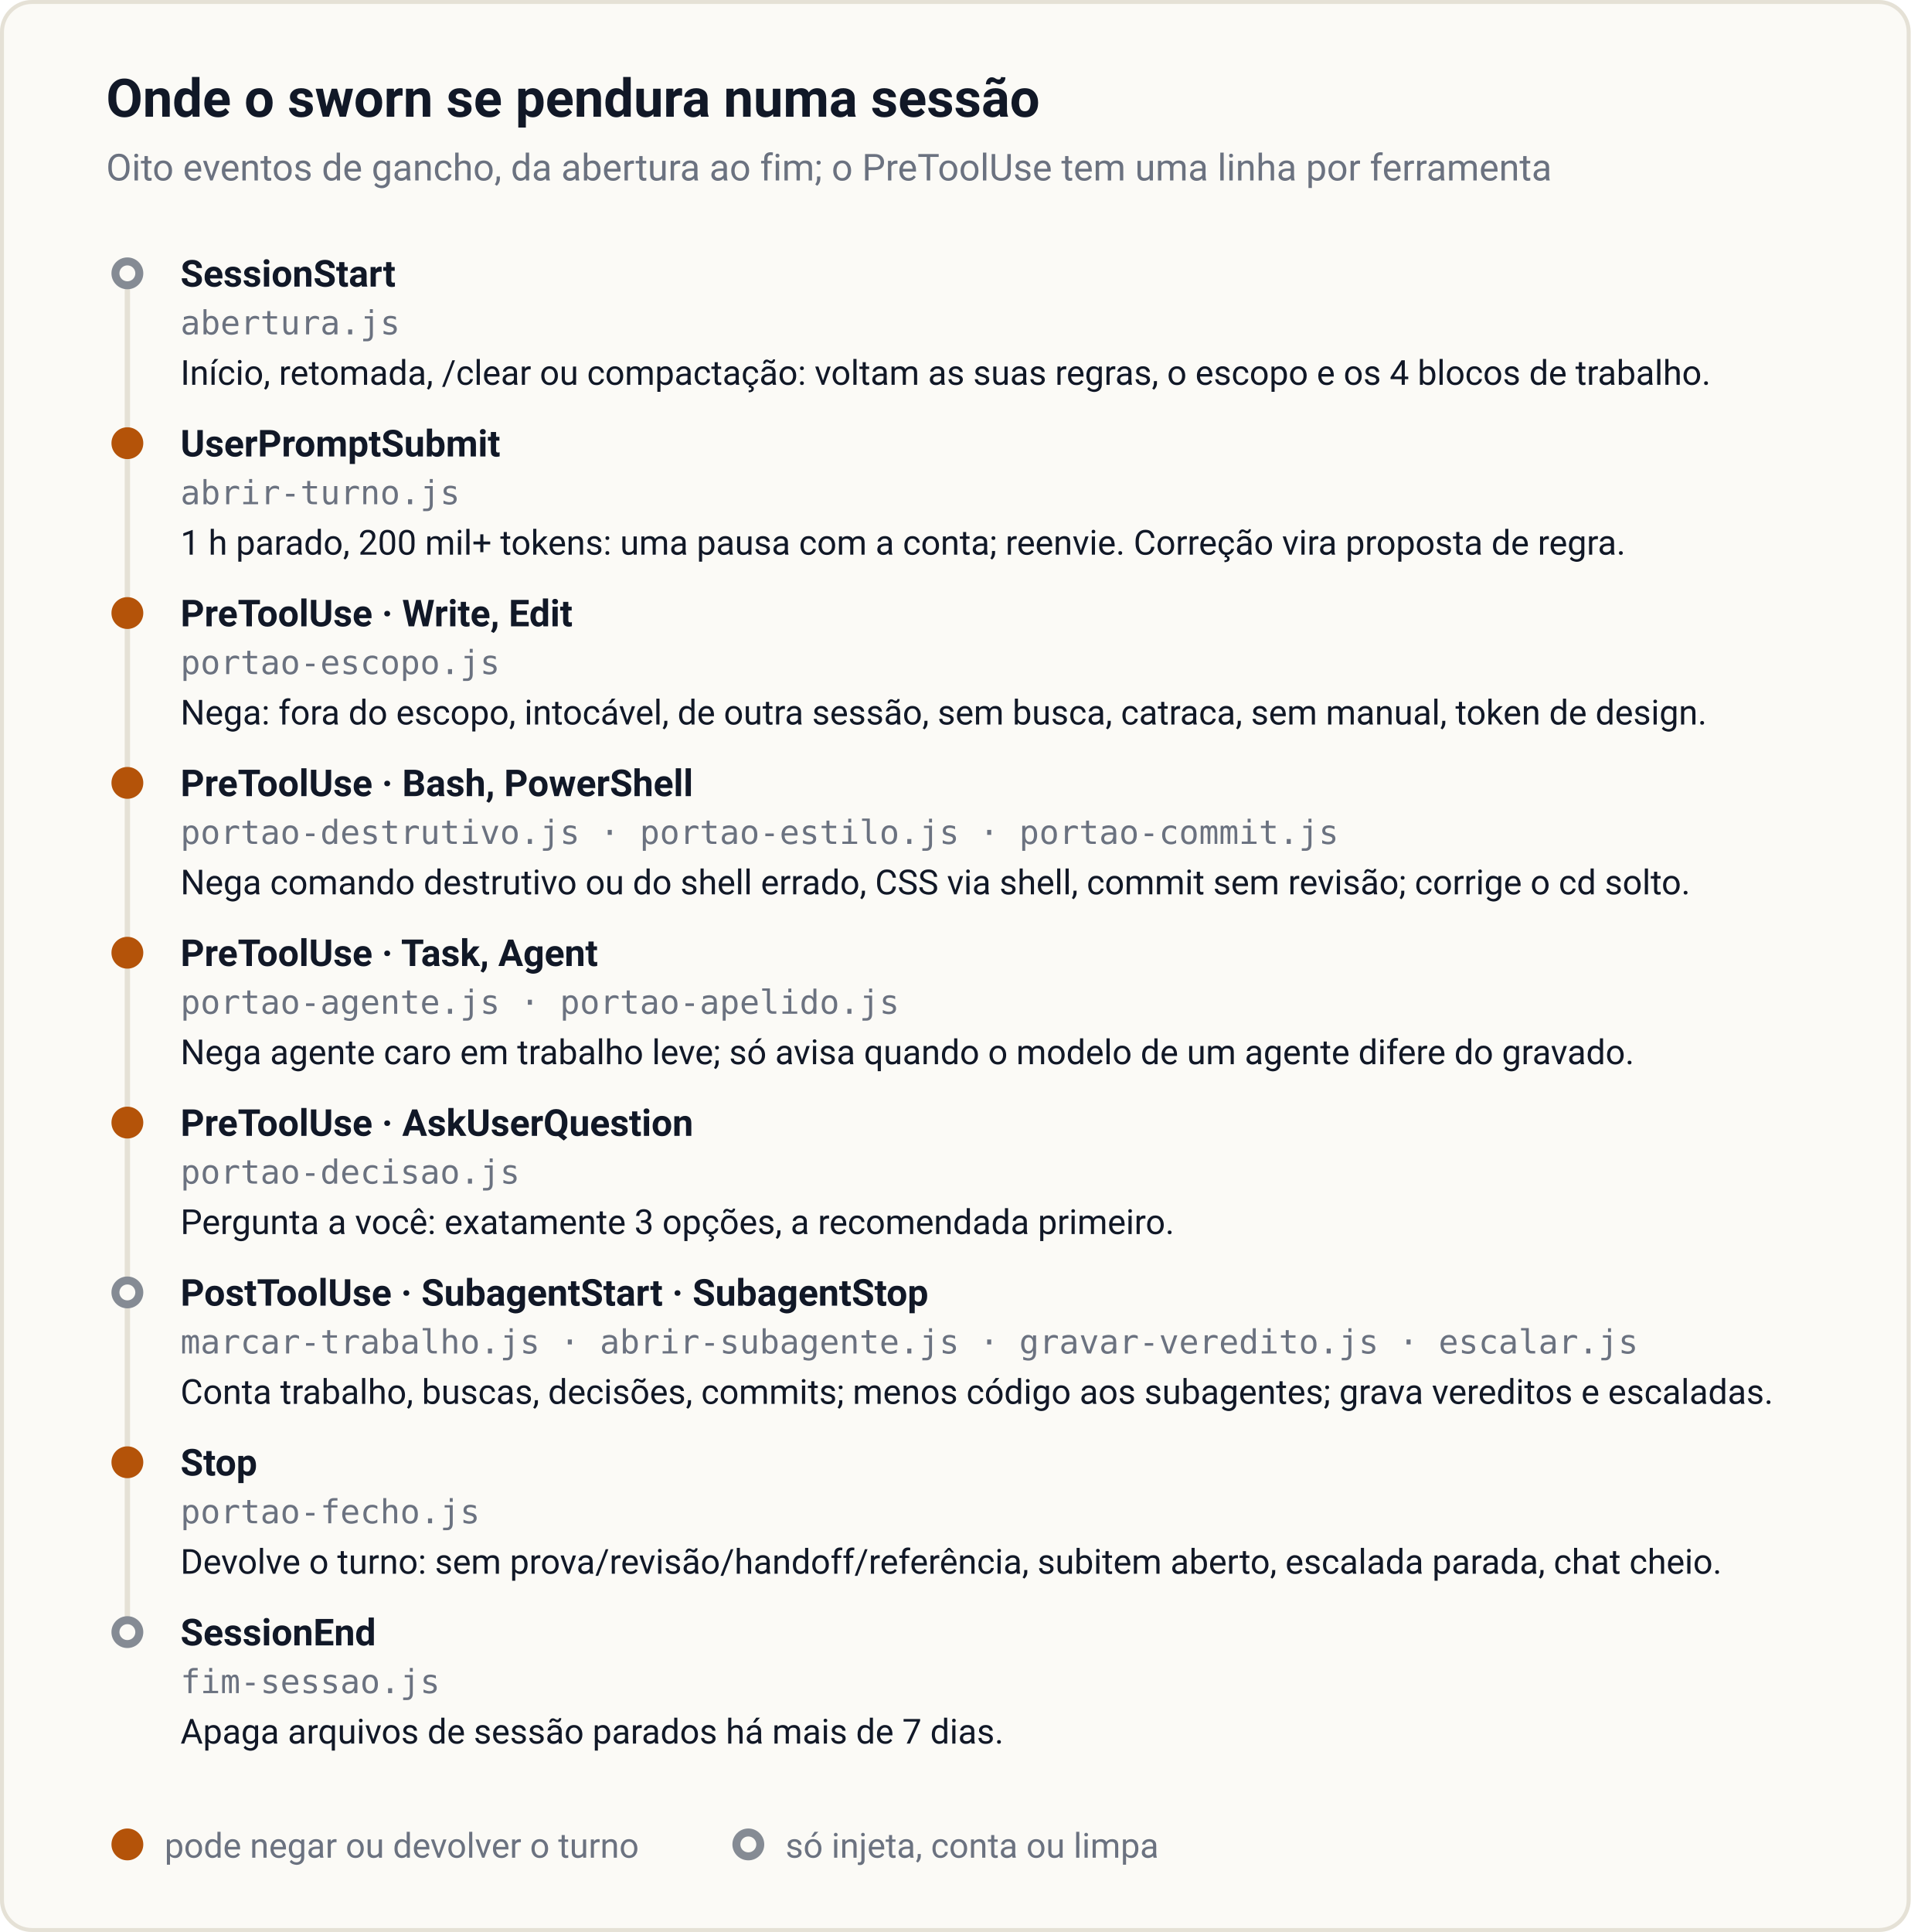
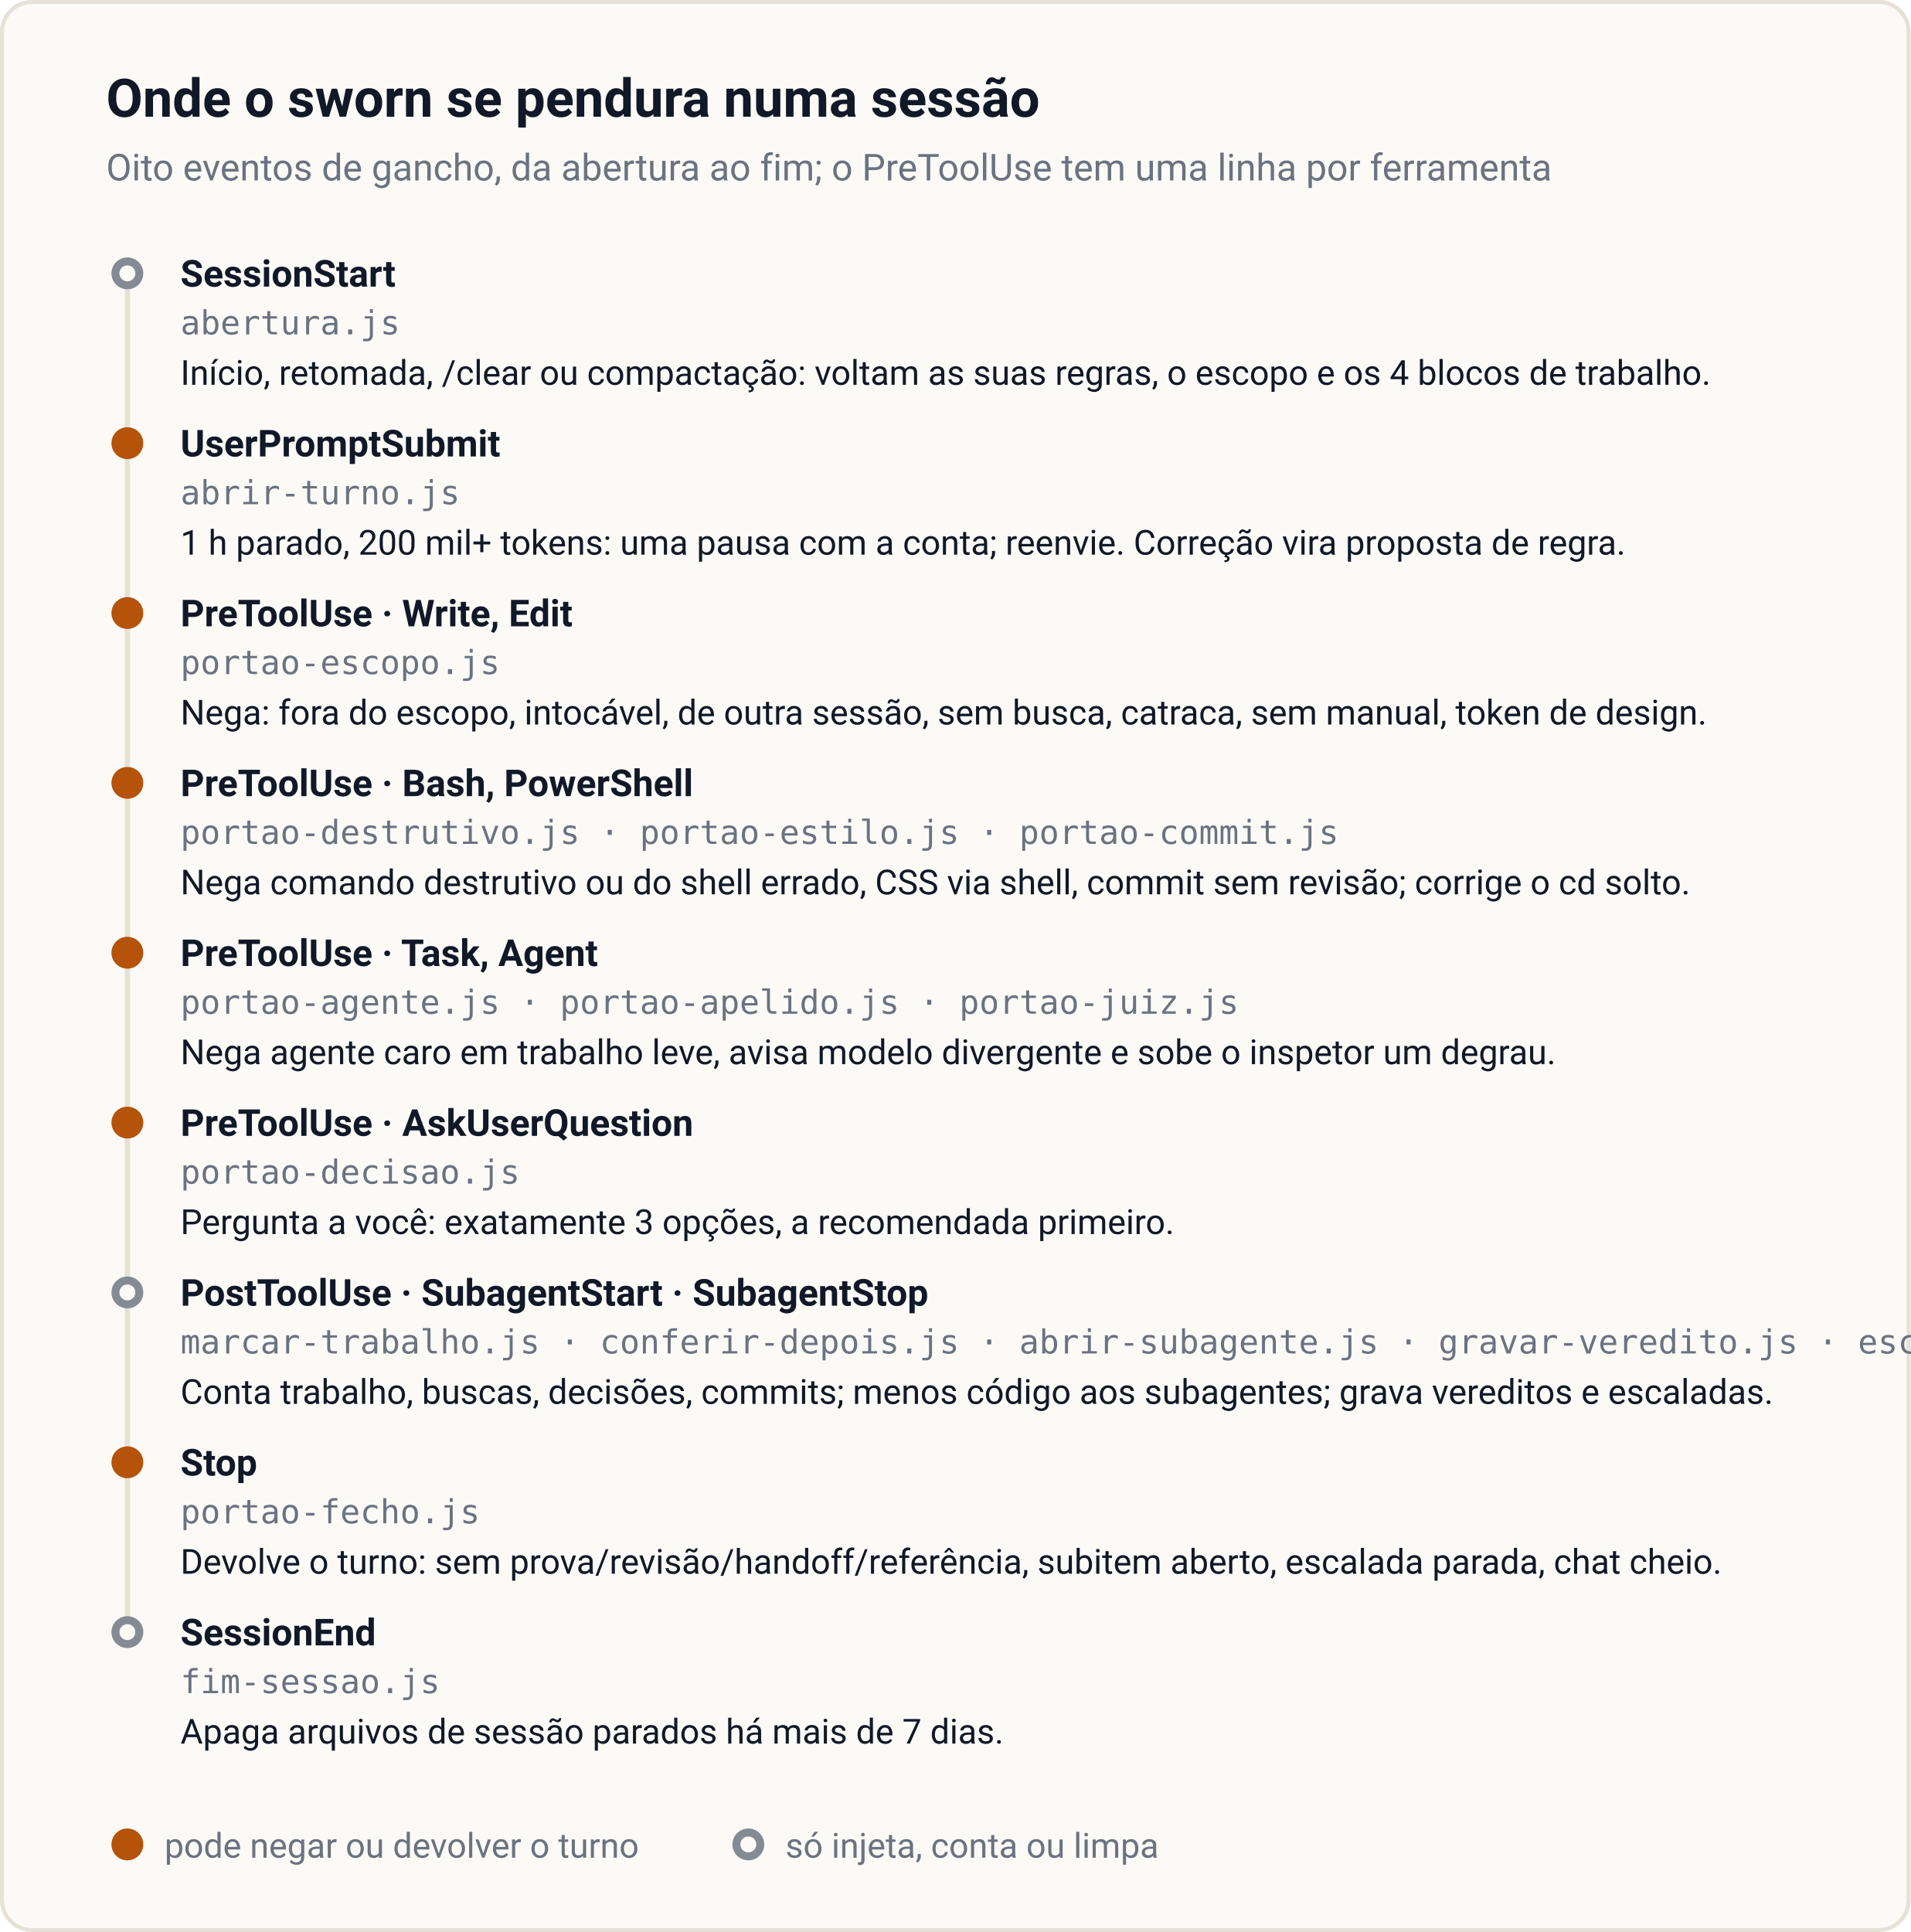
<svg xmlns="http://www.w3.org/2000/svg" width="720" height="728" viewBox="0 0 720 728" role="img" aria-labelledby="titulo desc">
  <style>
    .fundo { fill: #FBFAF6; }
    .borda { fill: none; stroke: #E5E1D6; }
    .linha { stroke: #E5E1D6; }
    .forte { fill: #111827; }
    .fraco { fill: #6B7280; }
    .sem { fill: #858B94; }
    .com { fill: #B45309; }
    @media (prefers-color-scheme: dark) {
      .fundo { fill: #0D1117; }
      .borda { stroke: #30363D; }
      .linha { stroke: #30363D; }
      .forte { fill: #E5E7EB; }
      .fraco { fill: #8B949E; }
      .sem { fill: #6B7280; }
      .com { fill: #F59E0B; }
    }
  </style>
  <rect class="fundo" width="720" height="728" rx="12" />
  <rect class="borda" x="0.75" y="0.75" width="718.5" height="726.5" rx="11.25" stroke-width="1.5" />
  <g font-family="'Segoe UI', system-ui, -apple-system, Roboto, 'Helvetica Neue', Arial, sans-serif">
    <text class="forte" x="40" y="44" font-size="20" font-weight="700">Onde o sworn se pendura numa sessão</text>
    <text class="fraco" x="40" y="68" font-size="14">Oito eventos de gancho, da abertura ao fim; o PreToolUse tem uma linha por ferramenta</text>
    <path class="linha" d="M48 103V615" stroke-width="2" />
    <circle class="sem" cx="48" cy="103" r="6" />
    <circle class="fundo" cx="48" cy="103" r="3" />
    <text class="forte" x="68" y="108" font-size="14" font-weight="600">SessionStart</text>
    <text class="fraco" x="68" y="126" font-size="12.5" font-family="ui-monospace, SFMono-Regular, Menlo, Consolas, monospace">abertura.js</text>
    <text class="forte" x="68" y="145" font-size="13">Início, retomada, /clear ou compactação: voltam as suas regras, o escopo e os 4 blocos de trabalho.</text>
    <circle class="com" cx="48" cy="167" r="6" />
    <text class="forte" x="68" y="172" font-size="14" font-weight="600">UserPromptSubmit</text>
    <text class="fraco" x="68" y="190" font-size="12.5" font-family="ui-monospace, SFMono-Regular, Menlo, Consolas, monospace">abrir-turno.js</text>
    <text class="forte" x="68" y="209" font-size="13">1 h parado, 200 mil+ tokens: uma pausa com a conta; reenvie. Correção vira proposta de regra.</text>
    <circle class="com" cx="48" cy="231" r="6" />
    <text class="forte" x="68" y="236" font-size="14" font-weight="600">PreToolUse · Write, Edit</text>
    <text class="fraco" x="68" y="254" font-size="12.5" font-family="ui-monospace, SFMono-Regular, Menlo, Consolas, monospace">portao-escopo.js</text>
    <text class="forte" x="68" y="273" font-size="13">Nega: fora do escopo, intocável, de outra sessão, sem busca, catraca, sem manual, token de design.</text>
    <circle class="com" cx="48" cy="295" r="6" />
    <text class="forte" x="68" y="300" font-size="14" font-weight="600">PreToolUse · Bash, PowerShell</text>
    <text class="fraco" x="68" y="318" font-size="12.5" font-family="ui-monospace, SFMono-Regular, Menlo, Consolas, monospace">portao-destrutivo.js · portao-estilo.js · portao-commit.js</text>
    <text class="forte" x="68" y="337" font-size="13">Nega comando destrutivo ou do shell errado, CSS via shell, commit sem revisão; corrige o cd solto.</text>
    <circle class="com" cx="48" cy="359" r="6" />
    <text class="forte" x="68" y="364" font-size="14" font-weight="600">PreToolUse · Task, Agent</text>
-     <text class="fraco" x="68" y="382" font-size="12.5" font-family="ui-monospace, SFMono-Regular, Menlo, Consolas, monospace">portao-agente.js · portao-apelido.js</text>
-     <text class="forte" x="68" y="401" font-size="13">Nega agente caro em trabalho leve; só avisa quando o modelo de um agente difere do gravado.</text>
+     <text class="fraco" x="68" y="382" font-size="12.5" font-family="ui-monospace, SFMono-Regular, Menlo, Consolas, monospace">portao-agente.js · portao-apelido.js · portao-juiz.js</text>
+     <text class="forte" x="68" y="401" font-size="13">Nega agente caro em trabalho leve, avisa modelo divergente e sobe o inspetor um degrau.</text>
    <circle class="com" cx="48" cy="423" r="6" />
    <text class="forte" x="68" y="428" font-size="14" font-weight="600">PreToolUse · AskUserQuestion</text>
    <text class="fraco" x="68" y="446" font-size="12.5" font-family="ui-monospace, SFMono-Regular, Menlo, Consolas, monospace">portao-decisao.js</text>
    <text class="forte" x="68" y="465" font-size="13">Pergunta a você: exatamente 3 opções, a recomendada primeiro.</text>
    <circle class="sem" cx="48" cy="487" r="6" />
    <circle class="fundo" cx="48" cy="487" r="3" />
    <text class="forte" x="68" y="492" font-size="14" font-weight="600">PostToolUse · SubagentStart · SubagentStop</text>
-     <text class="fraco" x="68" y="510" font-size="12.5" font-family="ui-monospace, SFMono-Regular, Menlo, Consolas, monospace">marcar-trabalho.js · abrir-subagente.js · gravar-veredito.js · escalar.js</text>
+     <text class="fraco" x="68" y="510" font-size="12.5" font-family="ui-monospace, SFMono-Regular, Menlo, Consolas, monospace">marcar-trabalho.js · conferir-depois.js · abrir-subagente.js · gravar-veredito.js · escalar.js</text>
    <text class="forte" x="68" y="529" font-size="13">Conta trabalho, buscas, decisões, commits; menos código aos subagentes; grava vereditos e escaladas.</text>
    <circle class="com" cx="48" cy="551" r="6" />
    <text class="forte" x="68" y="556" font-size="14" font-weight="600">Stop</text>
    <text class="fraco" x="68" y="574" font-size="12.5" font-family="ui-monospace, SFMono-Regular, Menlo, Consolas, monospace">portao-fecho.js</text>
    <text class="forte" x="68" y="593" font-size="13">Devolve o turno: sem prova/revisão/handoff/referência, subitem aberto, escalada parada, chat cheio.</text>
    <circle class="sem" cx="48" cy="615" r="6" />
    <circle class="fundo" cx="48" cy="615" r="3" />
    <text class="forte" x="68" y="620" font-size="14" font-weight="600">SessionEnd</text>
    <text class="fraco" x="68" y="638" font-size="12.5" font-family="ui-monospace, SFMono-Regular, Menlo, Consolas, monospace">fim-sessao.js</text>
    <text class="forte" x="68" y="657" font-size="13">Apaga arquivos de sessão parados há mais de 7 dias.</text>
    <circle class="com" cx="48" cy="695" r="6" />
    <text class="fraco" x="62" y="700" font-size="13">pode negar ou devolver o turno</text>
    <circle class="sem" cx="282" cy="695" r="6" />
    <circle class="fundo" cx="282" cy="695" r="3" />
    <text class="fraco" x="296" y="700" font-size="13">só injeta, conta ou limpa</text>
  </g>
</svg>
